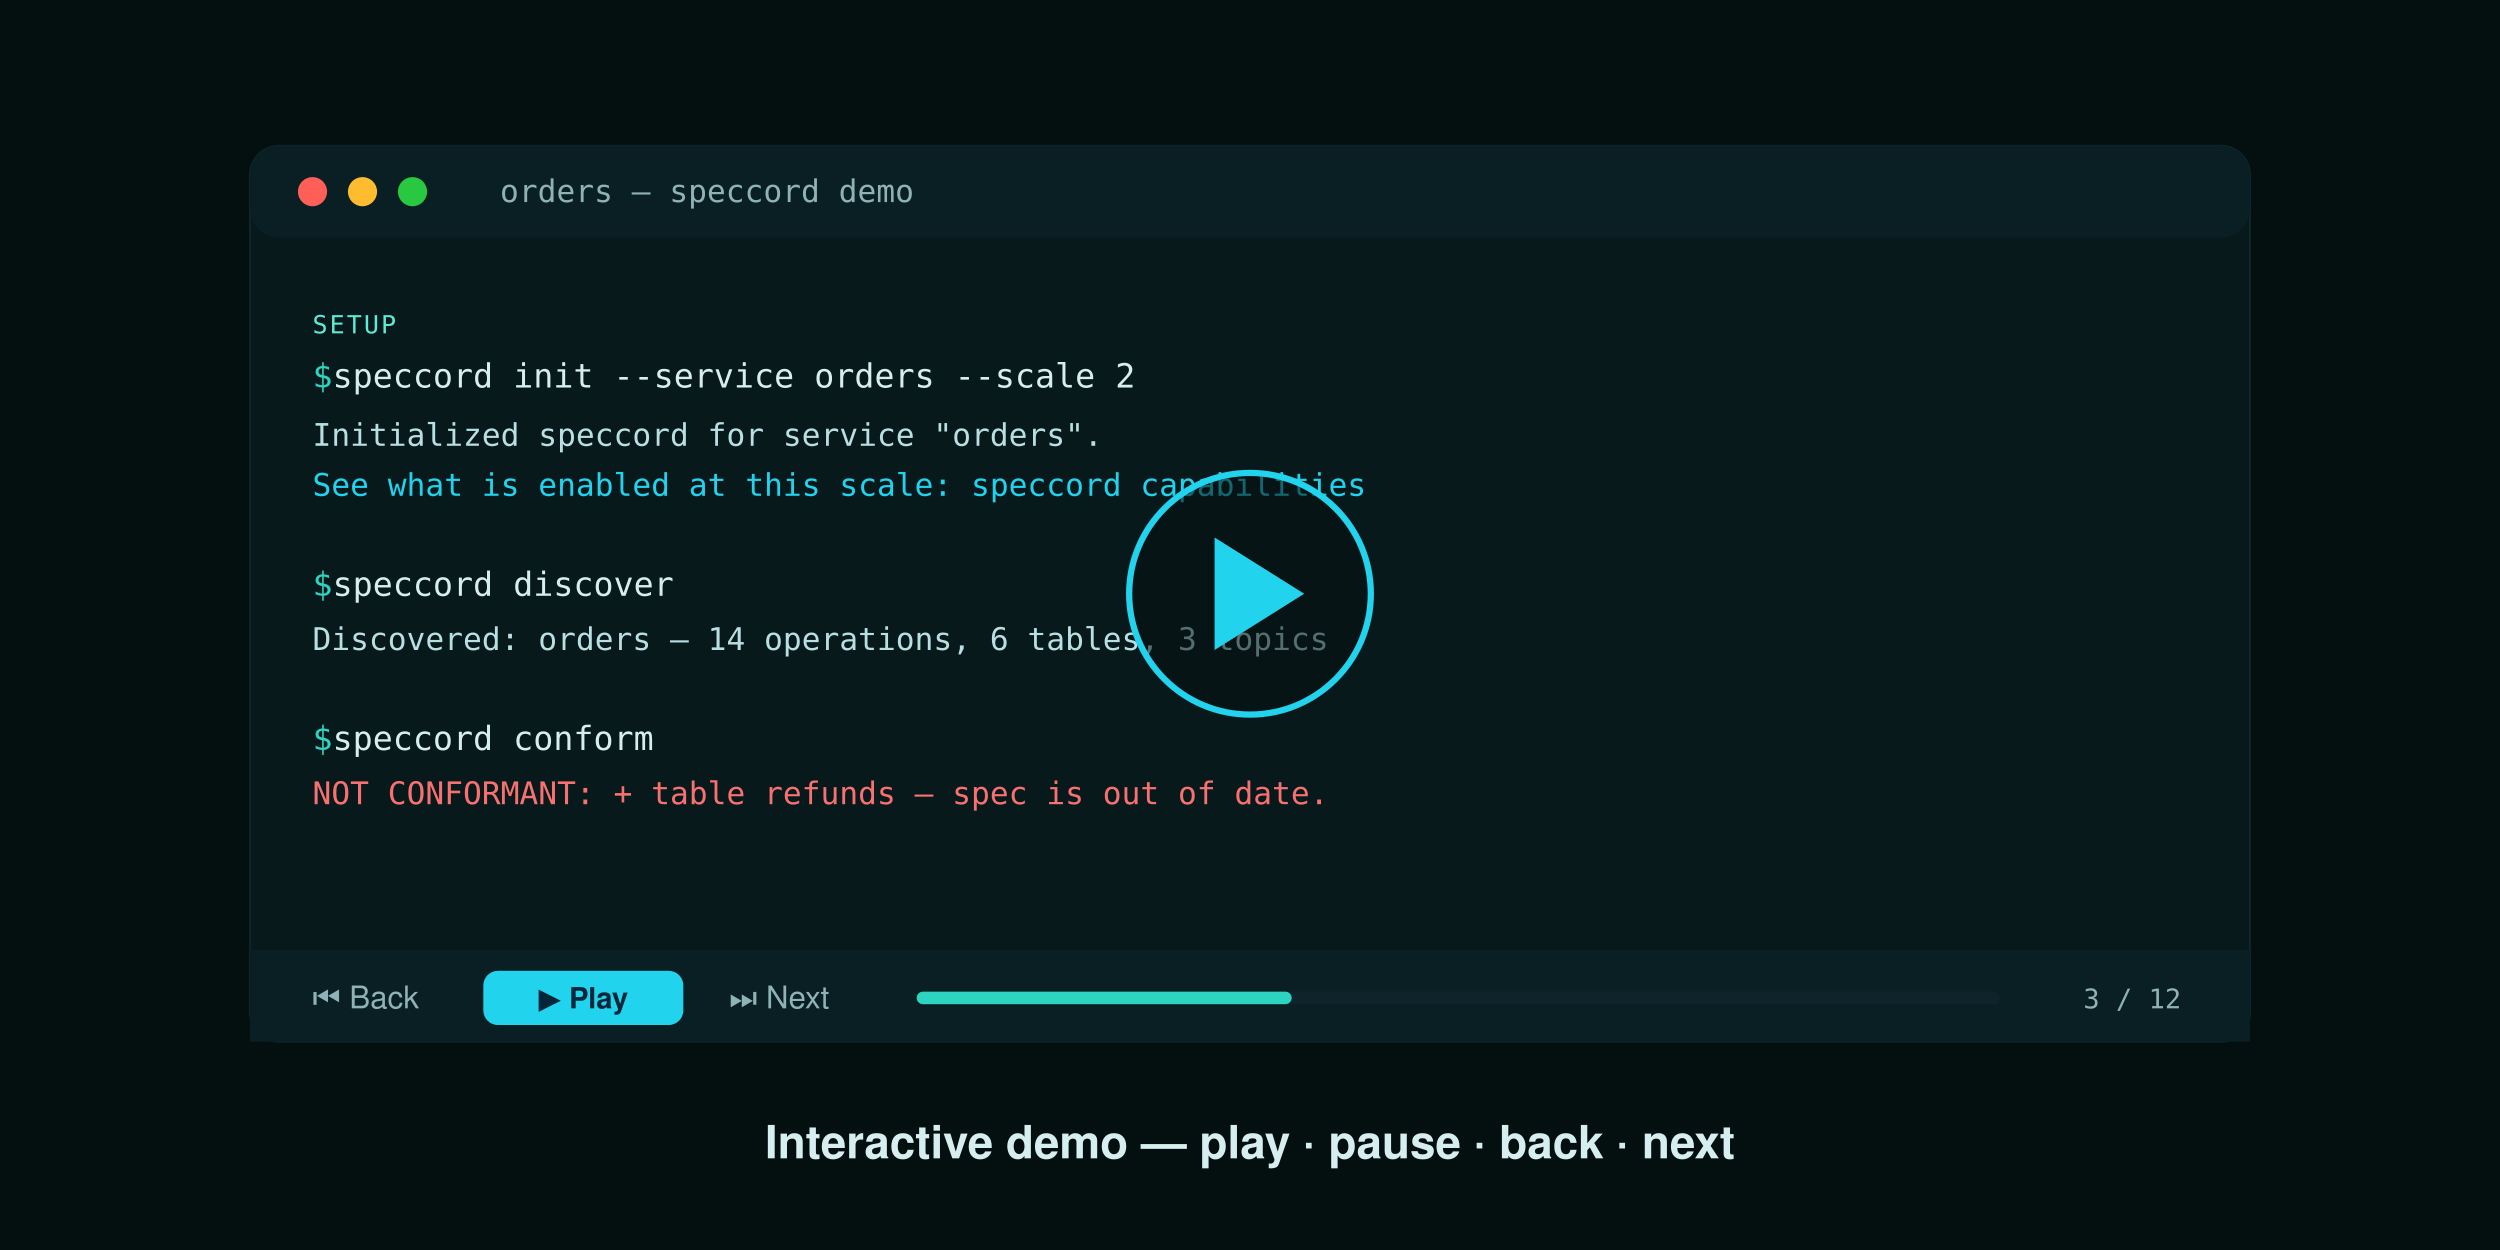
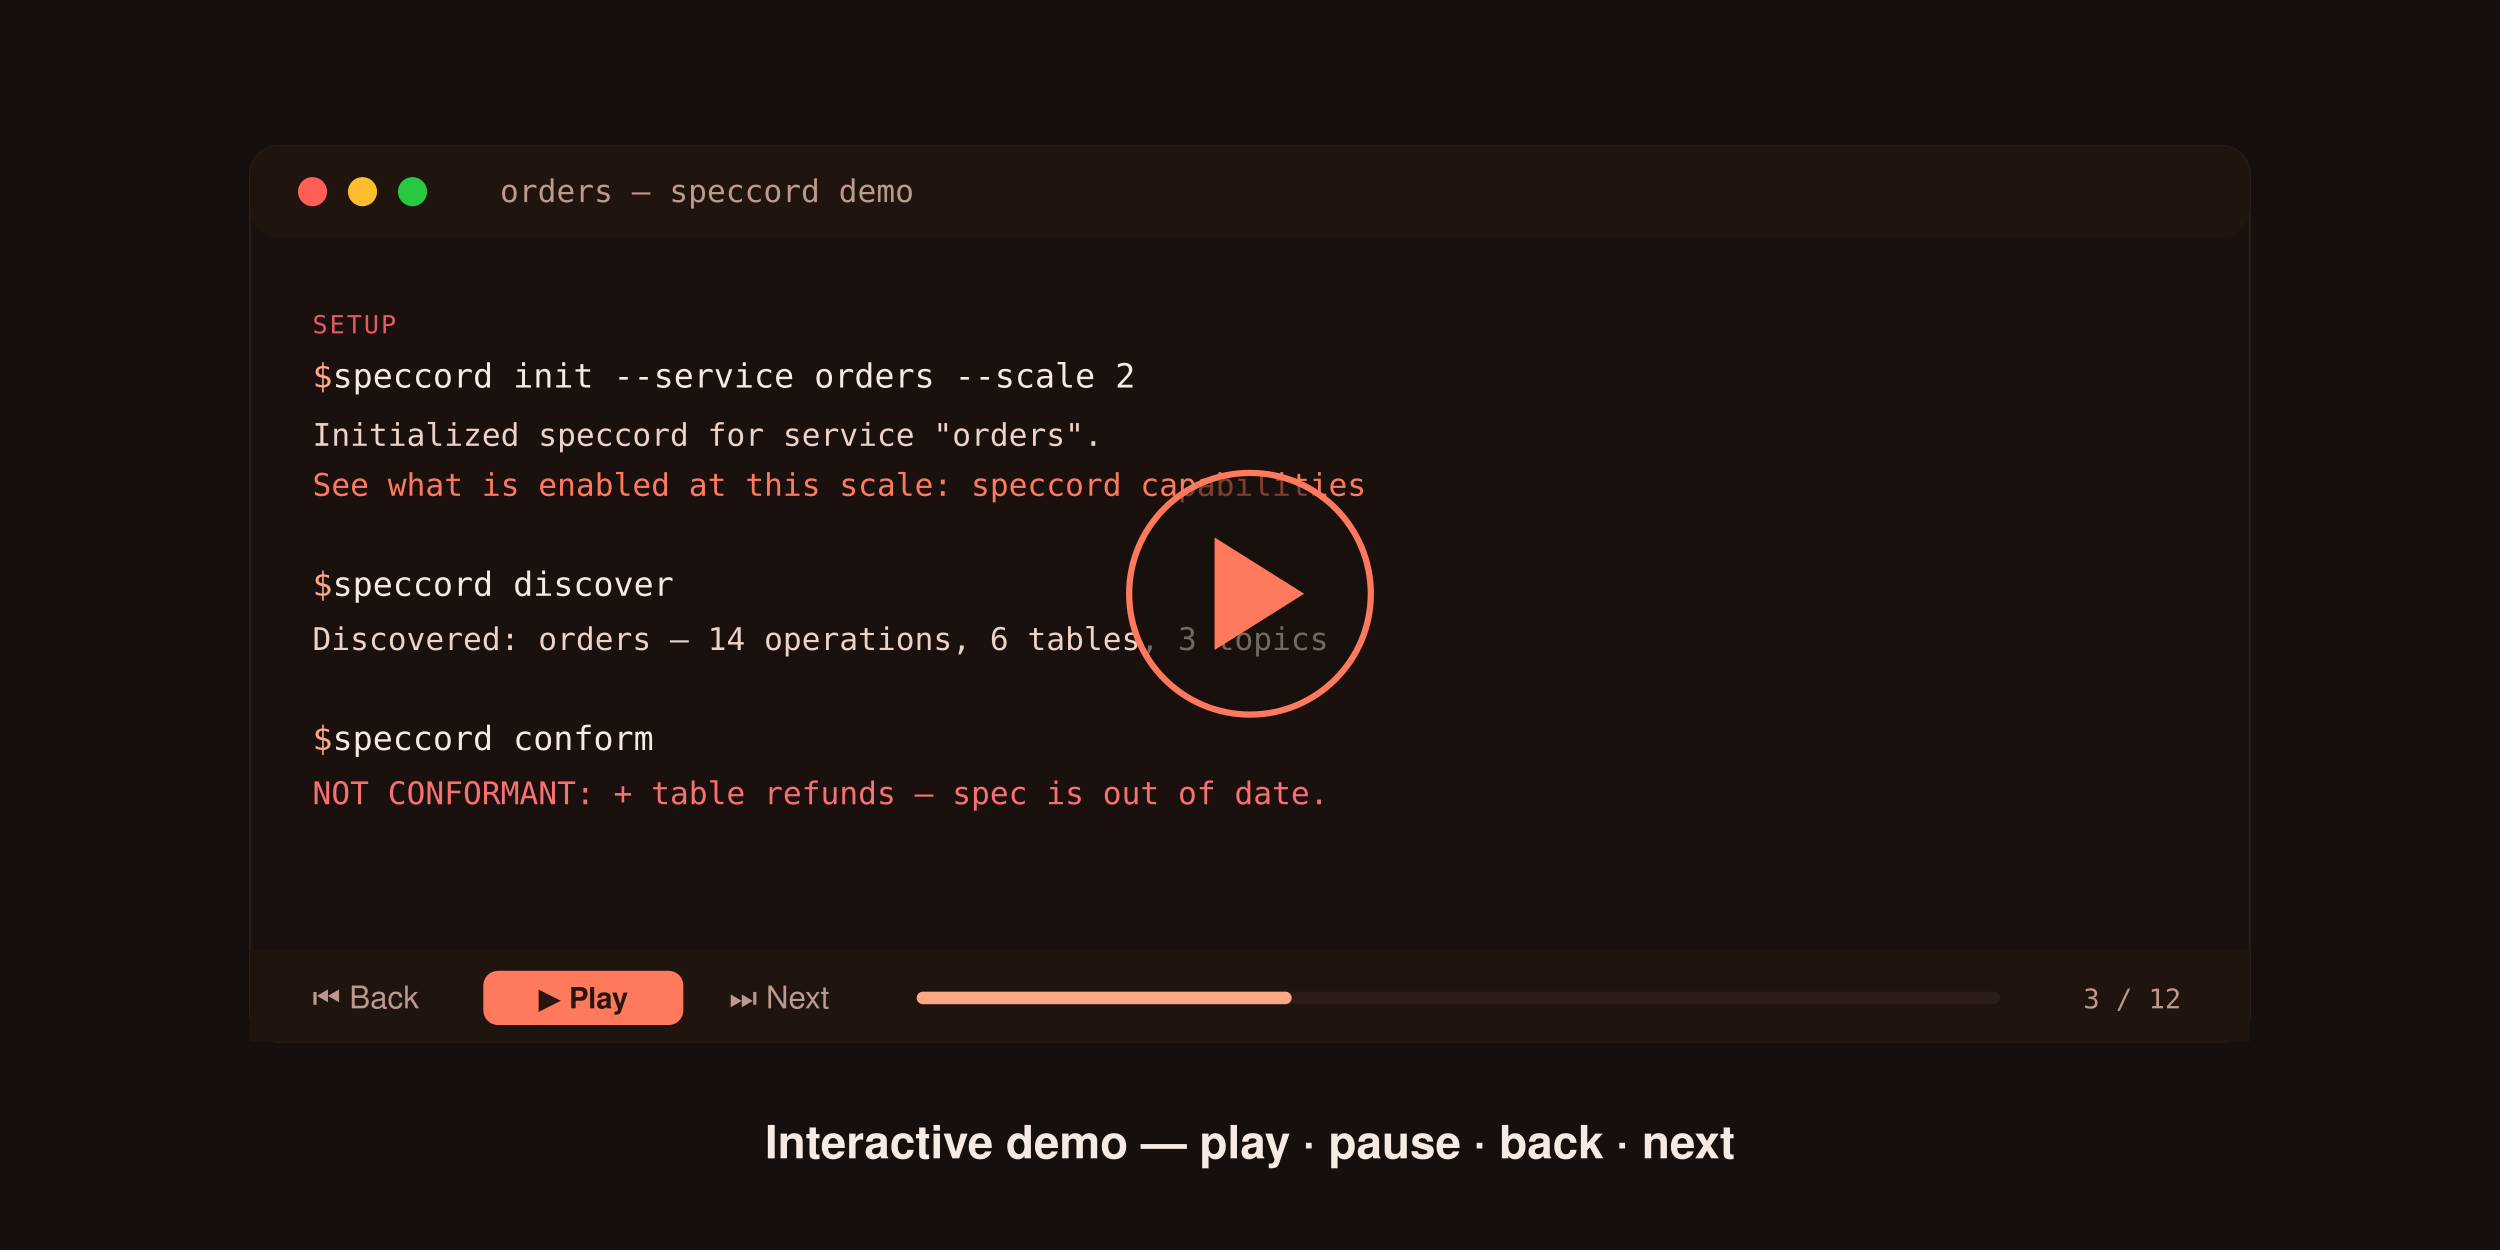
<svg xmlns="http://www.w3.org/2000/svg" viewBox="0 0 1200 600" width="1200" height="600" role="img">
-   <rect width="1200" height="600" rx="0" fill="#04100f" />
-   <rect x="120" y="70" width="960" height="430" rx="14" fill="#08191c" stroke="#0f242a" stroke-width="1" />
-   <rect x="120" y="70" width="960" height="44" rx="14" fill="#0a1f23" />
+   <rect width="1200" height="600" rx="0" fill="#160f0d" />
+   <rect x="120" y="70" width="960" height="430" rx="14" fill="#1a110e" stroke="#2b1d18" stroke-width="1" />
+   <rect x="120" y="70" width="960" height="44" rx="14" fill="#20140f" />
  <circle cx="150" cy="92" r="7" fill="#ff5f57" />
  <circle cx="174" cy="92" r="7" fill="#febc2e" />
  <circle cx="198" cy="92" r="7" fill="#28c840" />
-   <text x="240" y="97" font-family="monospace" font-size="15" fill="#8fb2b6">orders — speccord demo</text>
-   <text x="150" y="160" font-family="monospace" font-size="12" fill="#5eead4" letter-spacing="1">SETUP</text>
-   <text x="150" y="186" font-family="monospace" font-size="16" fill="#d6eef0">
-     <tspan fill="#2dd4bf">$ </tspan>speccord init --service orders --scale 2</text>
-   <text x="150" y="214" font-family="monospace" font-size="15" fill="#b8dfe2">Initialized speccord for service "orders".</text>
-   <text x="150" y="238" font-family="monospace" font-size="15" fill="#22d3ee">See what is enabled at this scale:  speccord capabilities</text>
-   <text x="150" y="286" font-family="monospace" font-size="16" fill="#d6eef0">
-     <tspan fill="#2dd4bf">$ </tspan>speccord discover</text>
-   <text x="150" y="312" font-family="monospace" font-size="15" fill="#b8dfe2">Discovered: orders — 14 operations, 6 tables, 3 topics</text>
-   <text x="150" y="360" font-family="monospace" font-size="16" fill="#d6eef0">
-     <tspan fill="#2dd4bf">$ </tspan>speccord conform</text>
+   <text x="240" y="97" font-family="monospace" font-size="15" fill="#bb9a8d">orders — speccord demo</text>
+   <text x="150" y="160" font-family="monospace" font-size="12" fill="#e85a63" letter-spacing="1">SETUP</text>
+   <text x="150" y="186" font-family="monospace" font-size="16" fill="#f7e9e3">
+     <tspan fill="#ffa886">$ </tspan>speccord init --service orders --scale 2</text>
+   <text x="150" y="214" font-family="monospace" font-size="15" fill="#ecd3c8">Initialized speccord for service "orders".</text>
+   <text x="150" y="238" font-family="monospace" font-size="15" fill="#ff7a5c">See what is enabled at this scale:  speccord capabilities</text>
+   <text x="150" y="286" font-family="monospace" font-size="16" fill="#f7e9e3">
+     <tspan fill="#ffa886">$ </tspan>speccord discover</text>
+   <text x="150" y="312" font-family="monospace" font-size="15" fill="#ecd3c8">Discovered: orders — 14 operations, 6 tables, 3 topics</text>
+   <text x="150" y="360" font-family="monospace" font-size="16" fill="#f7e9e3">
+     <tspan fill="#ffa886">$ </tspan>speccord conform</text>
  <text x="150" y="386" font-family="monospace" font-size="15" fill="#f87171">NOT CONFORMANT: + table refunds — spec is out of date.</text>
-   <rect x="120" y="456" width="960" height="44" rx="0" fill="#0a1f23" />
-   <text x="150" y="484" font-family="Helvetica,Arial,sans-serif" font-size="15" fill="#8fb2b6">⏮ Back</text>
-   <rect x="232" y="466" width="96" height="26" rx="7" fill="#22d3ee" />
-   <text x="280" y="484" font-family="Helvetica,Arial,sans-serif" font-size="14" font-weight="bold" fill="#04263a" text-anchor="middle">▶ Play</text>
-   <text x="350" y="484" font-family="Helvetica,Arial,sans-serif" font-size="15" fill="#8fb2b6">⏭ Next</text>
-   <rect x="440" y="476" width="520" height="6" rx="3" fill="#0f242a" />
-   <rect x="440" y="476" width="180" height="6" rx="3" fill="#2dd4bf" />
-   <text x="1000" y="484" font-family="monospace" font-size="13" fill="#8fb2b6">3 / 12</text>
-   <circle cx="600" cy="285" r="58" fill="#04100f" opacity="0.55" />
-   <circle cx="600" cy="285" r="58" fill="none" stroke="#22d3ee" stroke-width="3" />
-   <path d="M583 258 L583 312 L626 285 Z" fill="#22d3ee" />
-   <text x="600" y="556" font-family="Helvetica,Arial,sans-serif" font-size="22" fill="#d6eef0" text-anchor="middle" font-weight="bold">Interactive demo — play · pause · back · next</text>
+   <rect x="120" y="456" width="960" height="44" rx="0" fill="#20140f" />
+   <text x="150" y="484" font-family="Helvetica,Arial,sans-serif" font-size="15" fill="#bb9a8d">⏮ Back</text>
+   <rect x="232" y="466" width="96" height="26" rx="7" fill="#ff7a5c" />
+   <text x="280" y="484" font-family="Helvetica,Arial,sans-serif" font-size="14" font-weight="bold" fill="#2a1410" text-anchor="middle">▶ Play</text>
+   <text x="350" y="484" font-family="Helvetica,Arial,sans-serif" font-size="15" fill="#bb9a8d">⏭ Next</text>
+   <rect x="440" y="476" width="520" height="6" rx="3" fill="#2b1d18" />
+   <rect x="440" y="476" width="180" height="6" rx="3" fill="#ffa886" />
+   <text x="1000" y="484" font-family="monospace" font-size="13" fill="#bb9a8d">3 / 12</text>
+   <circle cx="600" cy="285" r="58" fill="#160f0d" opacity="0.55" />
+   <circle cx="600" cy="285" r="58" fill="none" stroke="#ff7a5c" stroke-width="3" />
+   <path d="M583 258 L583 312 L626 285 Z" fill="#ff7a5c" />
+   <text x="600" y="556" font-family="Helvetica,Arial,sans-serif" font-size="22" fill="#f7e9e3" text-anchor="middle" font-weight="bold">Interactive demo — play · pause · back · next</text>
</svg>
